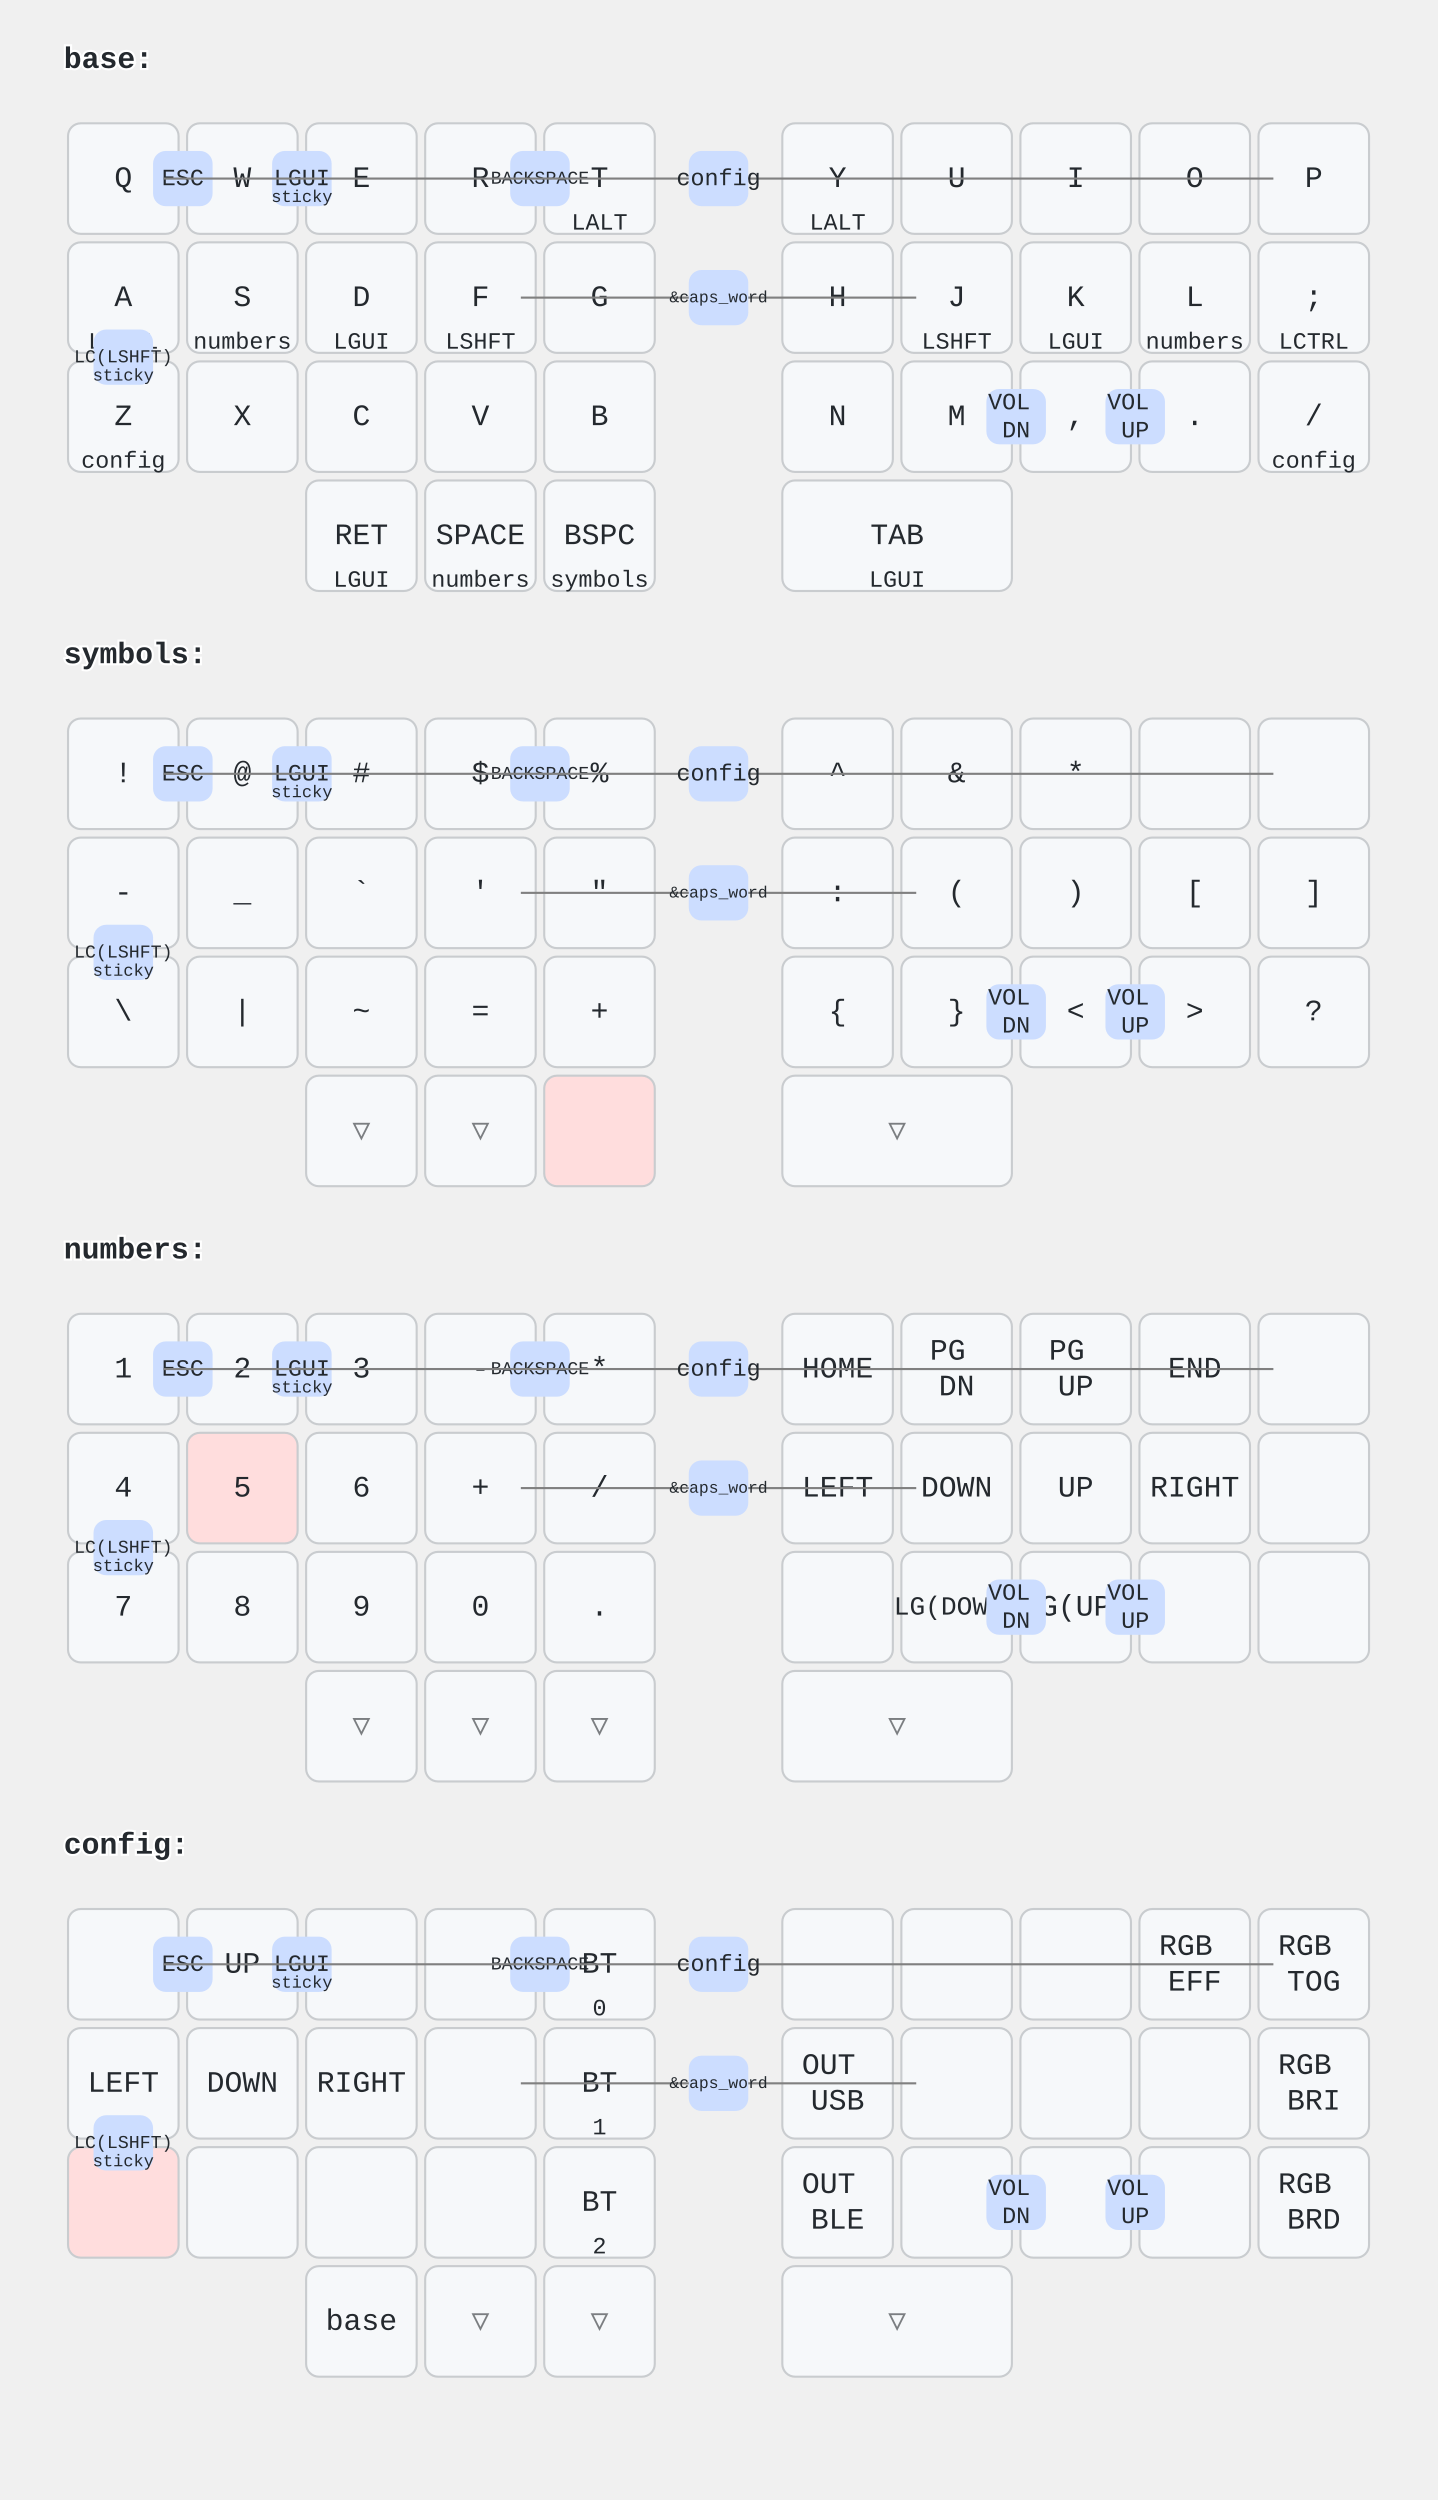
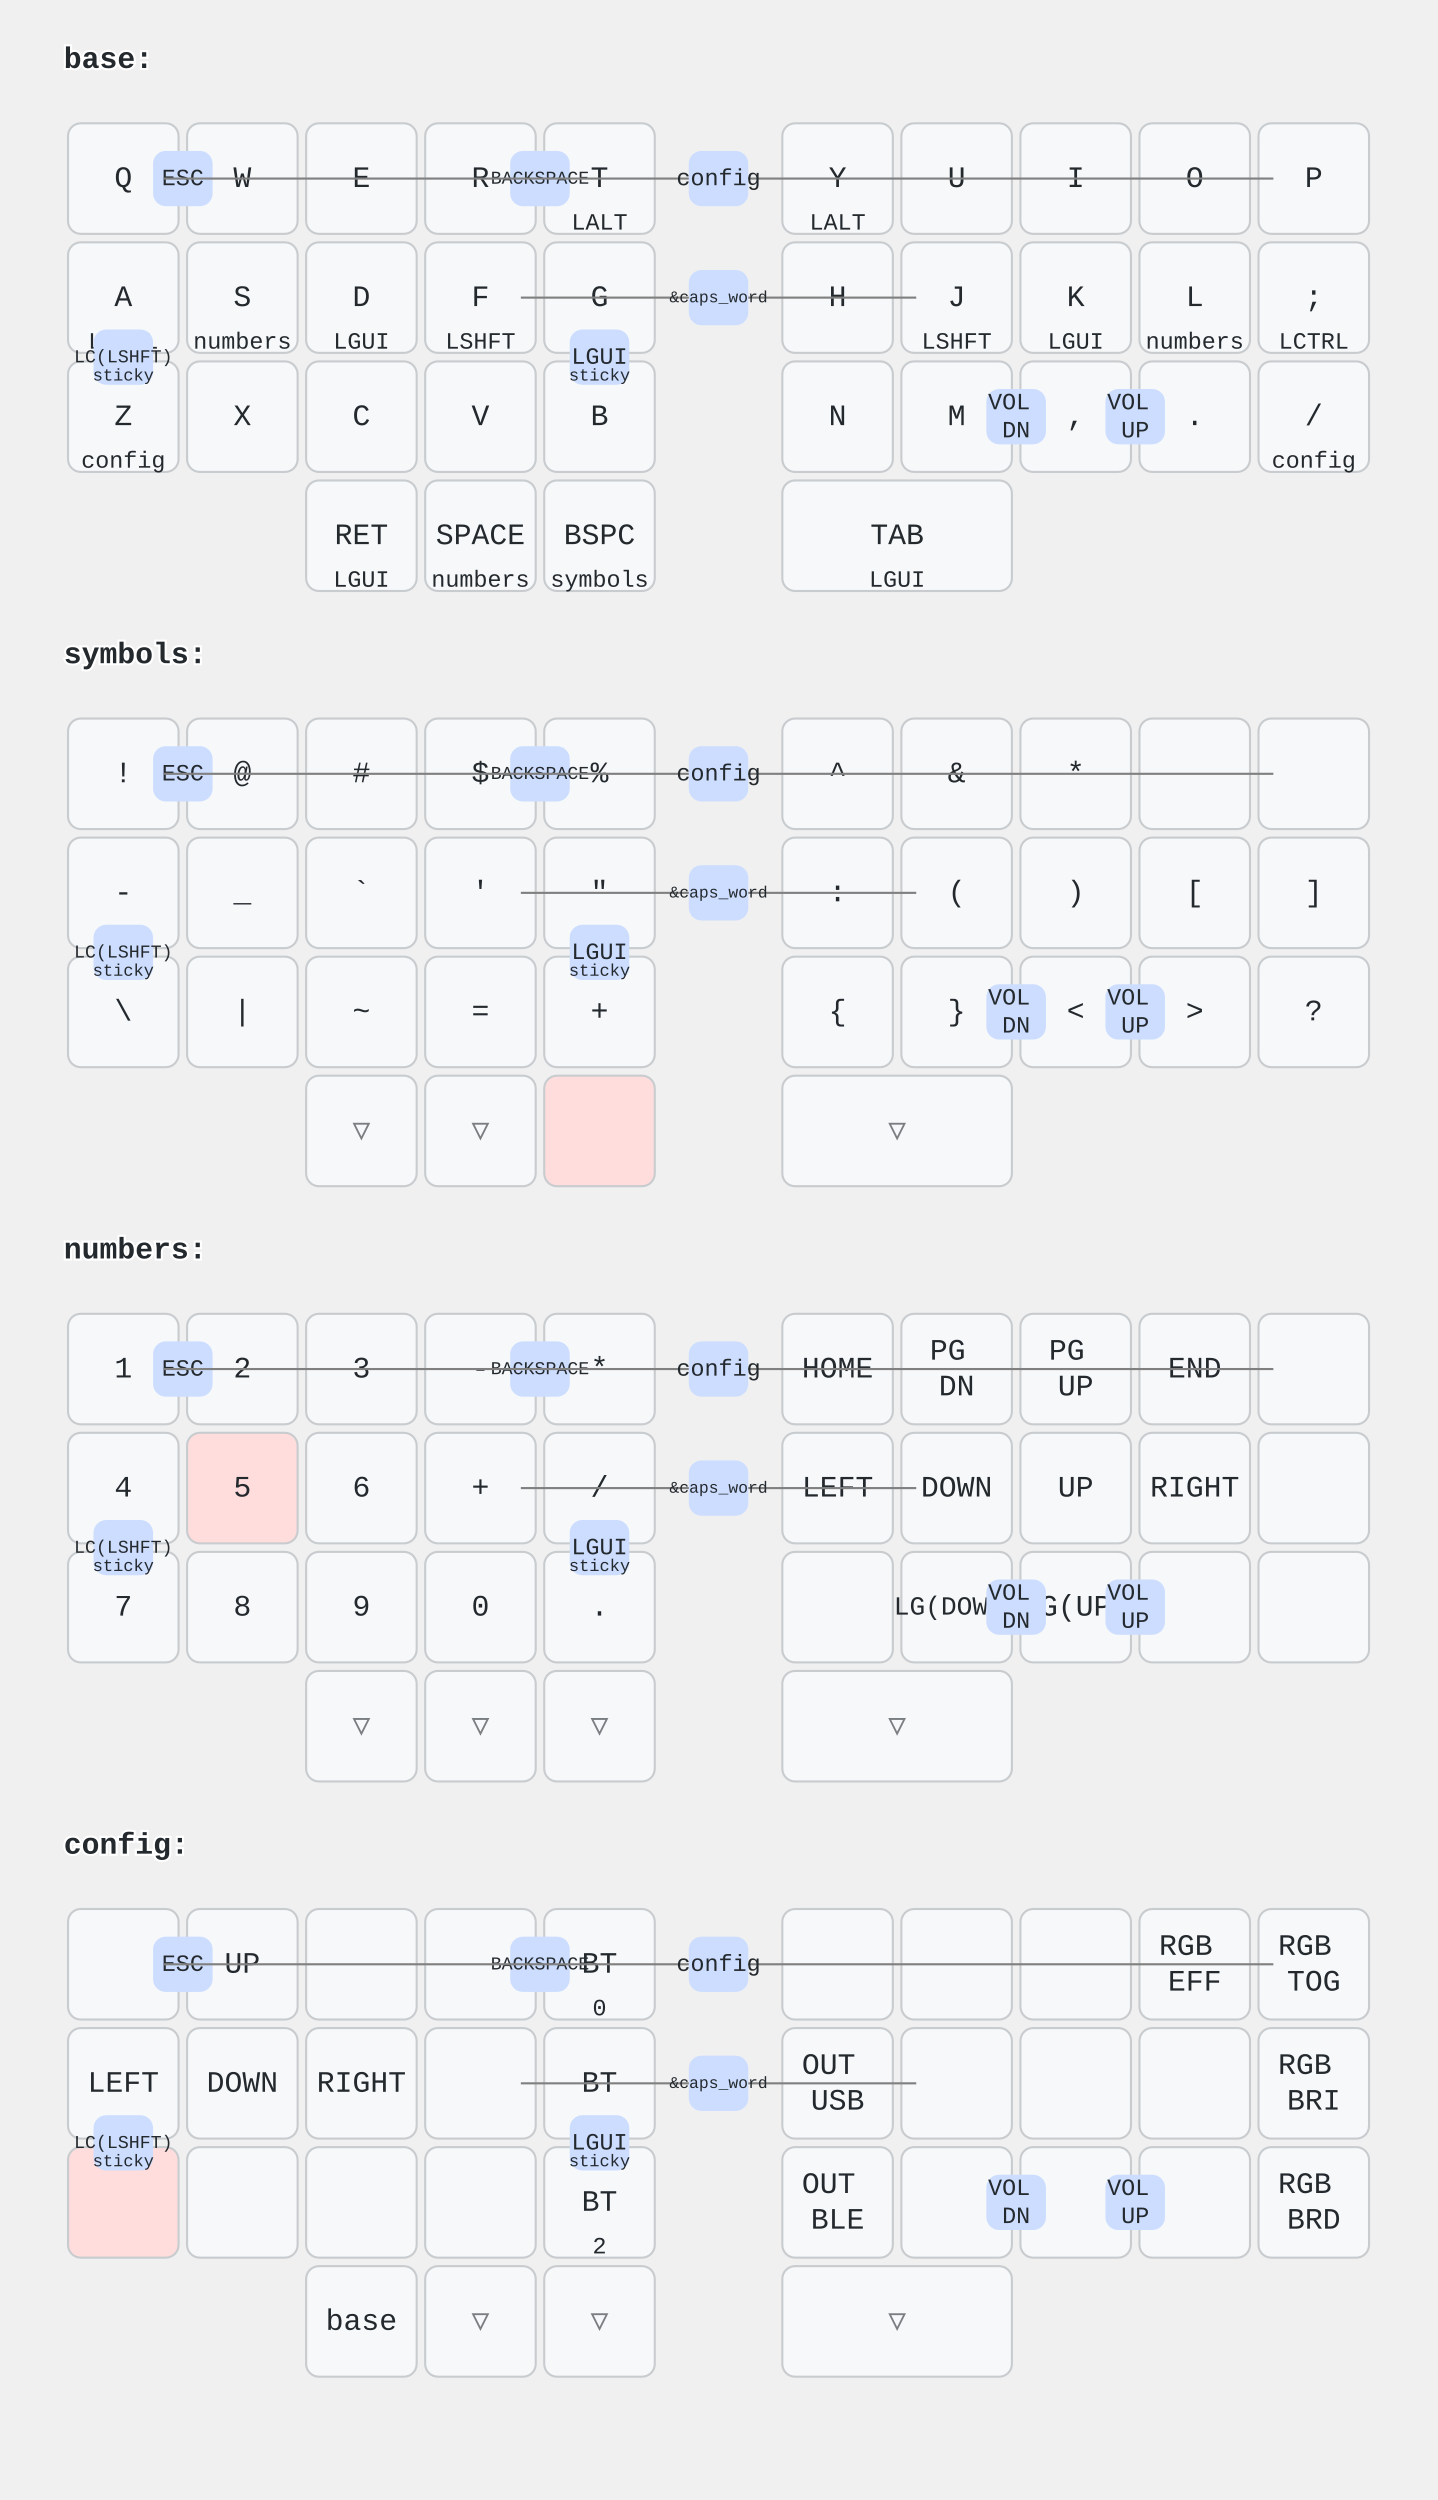
<svg xmlns="http://www.w3.org/2000/svg" width="676" height="1176" viewBox="0 0 676 1176" class="keymap">
  <style>/* inherit to force styles through use tags */
svg path {
    fill: inherit;
}

/* font and background color specifications */
svg.keymap {
    font-family: SFMono-Regular,Consolas,Liberation Mono,Menlo,monospace;
    font-size: 14px;
    font-kerning: normal;
    text-rendering: optimizeLegibility;
    fill: #24292e;
}

/* default key styling */
rect.key {
    fill: #f6f8fa;
    stroke: #c9cccf;
    stroke-width: 1;
}

/* default key side styling, only used is draw_key_sides is set */
rect.side {
    filter: brightness(90%);
}

/* color accent for combo boxes */
rect.combo, rect.combo-separate {
    fill: #cdf;
}

/* color accent for held keys */
rect.held, rect.combo.held {
    fill: #fdd;
}

/* color accent for ghost (optional) keys */
rect.ghost, rect.combo.ghost {
    stroke-dasharray: 4, 4;
    stroke-width: 2;
}

text {
    text-anchor: middle;
    dominant-baseline: middle;
}

/* styling for layer labels */
text.label {
    font-weight: bold;
    text-anchor: start;
    stroke: white;
    stroke-width: 2;
    paint-order: stroke;
}

/* styling for combo tap, and key hold/shifted label text */
text.combo, text.hold, text.shifted {
    font-size: 11px;
}

text.hold {
    text-anchor: middle;
    dominant-baseline: auto;
}

text.shifted {
    text-anchor: middle;
    dominant-baseline: hanging;
}

/* styling for hold/shifted label text in combo box */
text.combo.hold, text.combo.shifted {
    font-size: 8px;
}

/* lighter symbol for transparent keys */
text.trans {
    fill: #7b7e81;
}

/* styling for combo dendrons */
path.combo {
    stroke-width: 1;
    stroke: gray;
    fill: none;
}

/* Start Tabler Icons Cleanup */
/* cannot use height/width with glyphs */
.icon-tabler &gt; path {
    fill: inherit;
    stroke: inherit;
    stroke-width: 2;
}
/* hide tabler's default box */
.icon-tabler &gt; path[stroke="none"][fill="none"] {
    visibility: hidden;
}
/* End Tabler Icons Cleanup */
</style>
  <g transform="translate(30, 0)" class="layer-base">
    <text x="0" y="28" class="label">base:</text>
    <g transform="translate(0, 56)">
      <g transform="translate(28, 28)" class="key keypos-0">
        <rect rx="6" ry="6" x="-26" y="-26" width="52" height="52" class="key" />
        <text x="0" y="0" class="key tap">Q</text>
      </g>
      <g transform="translate(84, 28)" class="key keypos-1">
        <rect rx="6" ry="6" x="-26" y="-26" width="52" height="52" class="key" />
        <text x="0" y="0" class="key tap">W</text>
      </g>
      <g transform="translate(140, 28)" class="key keypos-2">
        <rect rx="6" ry="6" x="-26" y="-26" width="52" height="52" class="key" />
        <text x="0" y="0" class="key tap">E</text>
      </g>
      <g transform="translate(196, 28)" class="key keypos-3">
        <rect rx="6" ry="6" x="-26" y="-26" width="52" height="52" class="key" />
        <text x="0" y="0" class="key tap">R</text>
      </g>
      <g transform="translate(252, 28)" class="key keypos-4">
        <rect rx="6" ry="6" x="-26" y="-26" width="52" height="52" class="key" />
        <text x="0" y="0" class="key tap">T</text>
        <text x="0" y="24" class="key hold">LALT</text>
      </g>
      <g transform="translate(364, 28)" class="key keypos-5">
        <rect rx="6" ry="6" x="-26" y="-26" width="52" height="52" class="key" />
        <text x="0" y="0" class="key tap">Y</text>
        <text x="0" y="24" class="key hold">LALT</text>
      </g>
      <g transform="translate(420, 28)" class="key keypos-6">
        <rect rx="6" ry="6" x="-26" y="-26" width="52" height="52" class="key" />
        <text x="0" y="0" class="key tap">U</text>
      </g>
      <g transform="translate(476, 28)" class="key keypos-7">
        <rect rx="6" ry="6" x="-26" y="-26" width="52" height="52" class="key" />
        <text x="0" y="0" class="key tap">I</text>
      </g>
      <g transform="translate(532, 28)" class="key keypos-8">
        <rect rx="6" ry="6" x="-26" y="-26" width="52" height="52" class="key" />
        <text x="0" y="0" class="key tap">O</text>
      </g>
      <g transform="translate(588, 28)" class="key keypos-9">
        <rect rx="6" ry="6" x="-26" y="-26" width="52" height="52" class="key" />
        <text x="0" y="0" class="key tap">P</text>
      </g>
      <g transform="translate(28, 84)" class="key keypos-10">
        <rect rx="6" ry="6" x="-26" y="-26" width="52" height="52" class="key" />
        <text x="0" y="0" class="key tap">A</text>
        <text x="0" y="24" class="key hold">LCTRL</text>
      </g>
      <g transform="translate(84, 84)" class="key keypos-11">
        <rect rx="6" ry="6" x="-26" y="-26" width="52" height="52" class="key" />
        <text x="0" y="0" class="key tap">S</text>
        <text x="0" y="24" class="key hold">numbers</text>
      </g>
      <g transform="translate(140, 84)" class="key keypos-12">
        <rect rx="6" ry="6" x="-26" y="-26" width="52" height="52" class="key" />
        <text x="0" y="0" class="key tap">D</text>
        <text x="0" y="24" class="key hold">LGUI</text>
      </g>
      <g transform="translate(196, 84)" class="key keypos-13">
        <rect rx="6" ry="6" x="-26" y="-26" width="52" height="52" class="key" />
        <text x="0" y="0" class="key tap">F</text>
        <text x="0" y="24" class="key hold">LSHFT</text>
      </g>
      <g transform="translate(252, 84)" class="key keypos-14">
        <rect rx="6" ry="6" x="-26" y="-26" width="52" height="52" class="key" />
        <text x="0" y="0" class="key tap">G</text>
      </g>
      <g transform="translate(364, 84)" class="key keypos-15">
        <rect rx="6" ry="6" x="-26" y="-26" width="52" height="52" class="key" />
        <text x="0" y="0" class="key tap">H</text>
      </g>
      <g transform="translate(420, 84)" class="key keypos-16">
        <rect rx="6" ry="6" x="-26" y="-26" width="52" height="52" class="key" />
        <text x="0" y="0" class="key tap">J</text>
        <text x="0" y="24" class="key hold">LSHFT</text>
      </g>
      <g transform="translate(476, 84)" class="key keypos-17">
        <rect rx="6" ry="6" x="-26" y="-26" width="52" height="52" class="key" />
        <text x="0" y="0" class="key tap">K</text>
        <text x="0" y="24" class="key hold">LGUI</text>
      </g>
      <g transform="translate(532, 84)" class="key keypos-18">
        <rect rx="6" ry="6" x="-26" y="-26" width="52" height="52" class="key" />
        <text x="0" y="0" class="key tap">L</text>
        <text x="0" y="24" class="key hold">numbers</text>
      </g>
      <g transform="translate(588, 84)" class="key keypos-19">
        <rect rx="6" ry="6" x="-26" y="-26" width="52" height="52" class="key" />
        <text x="0" y="0" class="key tap">;</text>
        <text x="0" y="24" class="key hold">LCTRL</text>
      </g>
      <g transform="translate(28, 140)" class="key keypos-20">
        <rect rx="6" ry="6" x="-26" y="-26" width="52" height="52" class="key" />
        <text x="0" y="0" class="key tap">Z</text>
        <text x="0" y="24" class="key hold">config</text>
      </g>
      <g transform="translate(84, 140)" class="key keypos-21">
        <rect rx="6" ry="6" x="-26" y="-26" width="52" height="52" class="key" />
        <text x="0" y="0" class="key tap">X</text>
      </g>
      <g transform="translate(140, 140)" class="key keypos-22">
        <rect rx="6" ry="6" x="-26" y="-26" width="52" height="52" class="key" />
        <text x="0" y="0" class="key tap">C</text>
      </g>
      <g transform="translate(196, 140)" class="key keypos-23">
        <rect rx="6" ry="6" x="-26" y="-26" width="52" height="52" class="key" />
        <text x="0" y="0" class="key tap">V</text>
      </g>
      <g transform="translate(252, 140)" class="key keypos-24">
        <rect rx="6" ry="6" x="-26" y="-26" width="52" height="52" class="key" />
        <text x="0" y="0" class="key tap">B</text>
      </g>
      <g transform="translate(364, 140)" class="key keypos-25">
        <rect rx="6" ry="6" x="-26" y="-26" width="52" height="52" class="key" />
        <text x="0" y="0" class="key tap">N</text>
      </g>
      <g transform="translate(420, 140)" class="key keypos-26">
        <rect rx="6" ry="6" x="-26" y="-26" width="52" height="52" class="key" />
        <text x="0" y="0" class="key tap">M</text>
      </g>
      <g transform="translate(476, 140)" class="key keypos-27">
        <rect rx="6" ry="6" x="-26" y="-26" width="52" height="52" class="key" />
        <text x="0" y="0" class="key tap">,</text>
      </g>
      <g transform="translate(532, 140)" class="key keypos-28">
        <rect rx="6" ry="6" x="-26" y="-26" width="52" height="52" class="key" />
        <text x="0" y="0" class="key tap">.</text>
      </g>
      <g transform="translate(588, 140)" class="key keypos-29">
        <rect rx="6" ry="6" x="-26" y="-26" width="52" height="52" class="key" />
        <text x="0" y="0" class="key tap">/</text>
        <text x="0" y="24" class="key hold">config</text>
      </g>
      <g transform="translate(140, 196)" class="key keypos-30">
        <rect rx="6" ry="6" x="-26" y="-26" width="52" height="52" class="key" />
        <text x="0" y="0" class="key tap">RET</text>
        <text x="0" y="24" class="key hold">LGUI</text>
      </g>
      <g transform="translate(196, 196)" class="key keypos-31">
        <rect rx="6" ry="6" x="-26" y="-26" width="52" height="52" class="key" />
        <text x="0" y="0" class="key tap">SPACE</text>
        <text x="0" y="24" class="key hold">numbers</text>
      </g>
      <g transform="translate(252, 196)" class="key keypos-32">
        <rect rx="6" ry="6" x="-26" y="-26" width="52" height="52" class="key" />
        <text x="0" y="0" class="key tap">BSPC</text>
        <text x="0" y="24" class="key hold">symbols</text>
      </g>
      <g transform="translate(392, 196)" class="key keypos-33">
        <rect rx="6" ry="6" x="-54" y="-26" width="108" height="52" class="key" />
        <text x="0" y="0" class="key tap">TAB</text>
        <text x="0" y="24" class="key hold">LGUI</text>
      </g>
      <g class="combo combopos-0">
        <rect rx="6" ry="6" x="42" y="15" width="28" height="26" class="combo" />
        <text x="56" y="28" class="combo tap">ESC</text>
      </g>
      <g class="combo combopos-1">
-         <rect rx="6" ry="6" x="98" y="15" width="28" height="26" class="combo" />
-         <text x="112" y="28" class="combo tap">LGUI</text>
-         <text x="112" y="39" class="combo hold">sticky</text>
+         <rect rx="6" ry="6" x="238" y="99" width="28" height="26" class="combo" />
+         <text x="252" y="112" class="combo tap">LGUI</text>
+         <text x="252" y="123" class="combo hold">sticky</text>
      </g>
      <g class="combo combopos-2">
        <rect rx="6" ry="6" x="210" y="15" width="28" height="26" class="combo" />
        <text x="224" y="28" class="combo tap">
          <tspan style="font-size: 78%">BACKSPACE</tspan>
        </text>
      </g>
      <g class="combo combopos-3">
        <rect rx="6" ry="6" x="434" y="127" width="28" height="26" class="combo" />
        <text x="448" y="140" class="combo tap">
          <tspan x="448" dy="-0.6em">VOL</tspan>
          <tspan x="448" dy="1.2em">DN</tspan>
        </text>
      </g>
      <g class="combo combopos-4">
        <rect rx="6" ry="6" x="490" y="127" width="28" height="26" class="combo" />
        <text x="504" y="140" class="combo tap">
          <tspan x="504" dy="-0.6em">VOL</tspan>
          <tspan x="504" dy="1.2em">UP</tspan>
        </text>
      </g>
      <g class="combo combopos-5">
        <path d="M308,84 l-93,0" class="combo" />
        <path d="M308,84 l93,0" class="combo" />
        <rect rx="6" ry="6" x="294" y="71" width="28" height="26" class="combo" />
        <text x="308" y="84" class="combo tap">
          <tspan style="font-size: 70%">&amp;caps_word</tspan>
        </text>
      </g>
      <g class="combo combopos-6">
        <rect rx="6" ry="6" x="14" y="99" width="28" height="26" class="combo" />
        <text x="28" y="112" class="combo tap">
          <tspan style="font-size: 78%">LC(LSHFT)</tspan>
        </text>
        <text x="28" y="123" class="combo hold">sticky</text>
      </g>
      <g class="combo combopos-7">
        <path d="M308,28 l-261,0" class="combo" />
        <path d="M308,28 l261,0" class="combo" />
        <rect rx="6" ry="6" x="294" y="15" width="28" height="26" class="combo" />
        <text x="308" y="28" class="combo tap">config</text>
      </g>
    </g>
  </g>
  <g transform="translate(30, 280)" class="layer-symbols">
    <text x="0" y="28" class="label">symbols:</text>
    <g transform="translate(0, 56)">
      <g transform="translate(28, 28)" class="key keypos-0">
        <rect rx="6" ry="6" x="-26" y="-26" width="52" height="52" class="key" />
        <text x="0" y="0" class="key tap">!</text>
      </g>
      <g transform="translate(84, 28)" class="key keypos-1">
        <rect rx="6" ry="6" x="-26" y="-26" width="52" height="52" class="key" />
        <text x="0" y="0" class="key tap">@</text>
      </g>
      <g transform="translate(140, 28)" class="key keypos-2">
        <rect rx="6" ry="6" x="-26" y="-26" width="52" height="52" class="key" />
        <text x="0" y="0" class="key tap">#</text>
      </g>
      <g transform="translate(196, 28)" class="key keypos-3">
        <rect rx="6" ry="6" x="-26" y="-26" width="52" height="52" class="key" />
        <text x="0" y="0" class="key tap">$</text>
      </g>
      <g transform="translate(252, 28)" class="key keypos-4">
        <rect rx="6" ry="6" x="-26" y="-26" width="52" height="52" class="key" />
        <text x="0" y="0" class="key tap">%</text>
      </g>
      <g transform="translate(364, 28)" class="key keypos-5">
        <rect rx="6" ry="6" x="-26" y="-26" width="52" height="52" class="key" />
        <text x="0" y="0" class="key tap">^</text>
      </g>
      <g transform="translate(420, 28)" class="key keypos-6">
        <rect rx="6" ry="6" x="-26" y="-26" width="52" height="52" class="key" />
        <text x="0" y="0" class="key tap">&amp;</text>
      </g>
      <g transform="translate(476, 28)" class="key keypos-7">
        <rect rx="6" ry="6" x="-26" y="-26" width="52" height="52" class="key" />
        <text x="0" y="0" class="key tap">*</text>
      </g>
      <g transform="translate(532, 28)" class="key keypos-8">
        <rect rx="6" ry="6" x="-26" y="-26" width="52" height="52" class="key" />
      </g>
      <g transform="translate(588, 28)" class="key keypos-9">
        <rect rx="6" ry="6" x="-26" y="-26" width="52" height="52" class="key" />
      </g>
      <g transform="translate(28, 84)" class="key keypos-10">
        <rect rx="6" ry="6" x="-26" y="-26" width="52" height="52" class="key" />
        <text x="0" y="0" class="key tap">-</text>
      </g>
      <g transform="translate(84, 84)" class="key keypos-11">
        <rect rx="6" ry="6" x="-26" y="-26" width="52" height="52" class="key" />
        <text x="0" y="0" class="key tap">_</text>
      </g>
      <g transform="translate(140, 84)" class="key keypos-12">
        <rect rx="6" ry="6" x="-26" y="-26" width="52" height="52" class="key" />
        <text x="0" y="0" class="key tap">`</text>
      </g>
      <g transform="translate(196, 84)" class="key keypos-13">
        <rect rx="6" ry="6" x="-26" y="-26" width="52" height="52" class="key" />
        <text x="0" y="0" class="key tap">'</text>
      </g>
      <g transform="translate(252, 84)" class="key keypos-14">
        <rect rx="6" ry="6" x="-26" y="-26" width="52" height="52" class="key" />
        <text x="0" y="0" class="key tap">"</text>
      </g>
      <g transform="translate(364, 84)" class="key keypos-15">
        <rect rx="6" ry="6" x="-26" y="-26" width="52" height="52" class="key" />
        <text x="0" y="0" class="key tap">:</text>
      </g>
      <g transform="translate(420, 84)" class="key keypos-16">
        <rect rx="6" ry="6" x="-26" y="-26" width="52" height="52" class="key" />
        <text x="0" y="0" class="key tap">(</text>
      </g>
      <g transform="translate(476, 84)" class="key keypos-17">
        <rect rx="6" ry="6" x="-26" y="-26" width="52" height="52" class="key" />
        <text x="0" y="0" class="key tap">)</text>
      </g>
      <g transform="translate(532, 84)" class="key keypos-18">
        <rect rx="6" ry="6" x="-26" y="-26" width="52" height="52" class="key" />
        <text x="0" y="0" class="key tap">[</text>
      </g>
      <g transform="translate(588, 84)" class="key keypos-19">
        <rect rx="6" ry="6" x="-26" y="-26" width="52" height="52" class="key" />
        <text x="0" y="0" class="key tap">]</text>
      </g>
      <g transform="translate(28, 140)" class="key keypos-20">
        <rect rx="6" ry="6" x="-26" y="-26" width="52" height="52" class="key" />
        <text x="0" y="0" class="key tap">\</text>
      </g>
      <g transform="translate(84, 140)" class="key keypos-21">
        <rect rx="6" ry="6" x="-26" y="-26" width="52" height="52" class="key" />
        <text x="0" y="0" class="key tap">|</text>
      </g>
      <g transform="translate(140, 140)" class="key keypos-22">
        <rect rx="6" ry="6" x="-26" y="-26" width="52" height="52" class="key" />
        <text x="0" y="0" class="key tap">~</text>
      </g>
      <g transform="translate(196, 140)" class="key keypos-23">
        <rect rx="6" ry="6" x="-26" y="-26" width="52" height="52" class="key" />
        <text x="0" y="0" class="key tap">=</text>
      </g>
      <g transform="translate(252, 140)" class="key keypos-24">
        <rect rx="6" ry="6" x="-26" y="-26" width="52" height="52" class="key" />
        <text x="0" y="0" class="key tap">+</text>
      </g>
      <g transform="translate(364, 140)" class="key keypos-25">
        <rect rx="6" ry="6" x="-26" y="-26" width="52" height="52" class="key" />
        <text x="0" y="0" class="key tap">{</text>
      </g>
      <g transform="translate(420, 140)" class="key keypos-26">
        <rect rx="6" ry="6" x="-26" y="-26" width="52" height="52" class="key" />
        <text x="0" y="0" class="key tap">}</text>
      </g>
      <g transform="translate(476, 140)" class="key keypos-27">
        <rect rx="6" ry="6" x="-26" y="-26" width="52" height="52" class="key" />
        <text x="0" y="0" class="key tap">&lt;</text>
      </g>
      <g transform="translate(532, 140)" class="key keypos-28">
        <rect rx="6" ry="6" x="-26" y="-26" width="52" height="52" class="key" />
        <text x="0" y="0" class="key tap">&gt;</text>
      </g>
      <g transform="translate(588, 140)" class="key keypos-29">
        <rect rx="6" ry="6" x="-26" y="-26" width="52" height="52" class="key" />
        <text x="0" y="0" class="key tap">?</text>
      </g>
      <g transform="translate(140, 196)" class="key trans keypos-30">
        <rect rx="6" ry="6" x="-26" y="-26" width="52" height="52" class="key trans" />
        <text x="0" y="0" class="key trans tap">▽</text>
      </g>
      <g transform="translate(196, 196)" class="key trans keypos-31">
        <rect rx="6" ry="6" x="-26" y="-26" width="52" height="52" class="key trans" />
        <text x="0" y="0" class="key trans tap">▽</text>
      </g>
      <g transform="translate(252, 196)" class="key held keypos-32">
        <rect rx="6" ry="6" x="-26" y="-26" width="52" height="52" class="key held" />
      </g>
      <g transform="translate(392, 196)" class="key trans keypos-33">
        <rect rx="6" ry="6" x="-54" y="-26" width="108" height="52" class="key trans" />
        <text x="0" y="0" class="key trans tap">▽</text>
      </g>
      <g class="combo combopos-0">
        <rect rx="6" ry="6" x="42" y="15" width="28" height="26" class="combo" />
        <text x="56" y="28" class="combo tap">ESC</text>
      </g>
      <g class="combo combopos-1">
-         <rect rx="6" ry="6" x="98" y="15" width="28" height="26" class="combo" />
-         <text x="112" y="28" class="combo tap">LGUI</text>
-         <text x="112" y="39" class="combo hold">sticky</text>
+         <rect rx="6" ry="6" x="238" y="99" width="28" height="26" class="combo" />
+         <text x="252" y="112" class="combo tap">LGUI</text>
+         <text x="252" y="123" class="combo hold">sticky</text>
      </g>
      <g class="combo combopos-2">
        <rect rx="6" ry="6" x="210" y="15" width="28" height="26" class="combo" />
        <text x="224" y="28" class="combo tap">
          <tspan style="font-size: 78%">BACKSPACE</tspan>
        </text>
      </g>
      <g class="combo combopos-3">
        <rect rx="6" ry="6" x="434" y="127" width="28" height="26" class="combo" />
        <text x="448" y="140" class="combo tap">
          <tspan x="448" dy="-0.6em">VOL</tspan>
          <tspan x="448" dy="1.2em">DN</tspan>
        </text>
      </g>
      <g class="combo combopos-4">
        <rect rx="6" ry="6" x="490" y="127" width="28" height="26" class="combo" />
        <text x="504" y="140" class="combo tap">
          <tspan x="504" dy="-0.6em">VOL</tspan>
          <tspan x="504" dy="1.2em">UP</tspan>
        </text>
      </g>
      <g class="combo combopos-5">
        <path d="M308,84 l-93,0" class="combo" />
        <path d="M308,84 l93,0" class="combo" />
        <rect rx="6" ry="6" x="294" y="71" width="28" height="26" class="combo" />
        <text x="308" y="84" class="combo tap">
          <tspan style="font-size: 70%">&amp;caps_word</tspan>
        </text>
      </g>
      <g class="combo combopos-6">
        <rect rx="6" ry="6" x="14" y="99" width="28" height="26" class="combo" />
        <text x="28" y="112" class="combo tap">
          <tspan style="font-size: 78%">LC(LSHFT)</tspan>
        </text>
        <text x="28" y="123" class="combo hold">sticky</text>
      </g>
      <g class="combo combopos-7">
        <path d="M308,28 l-261,0" class="combo" />
        <path d="M308,28 l261,0" class="combo" />
        <rect rx="6" ry="6" x="294" y="15" width="28" height="26" class="combo" />
        <text x="308" y="28" class="combo tap">config</text>
      </g>
    </g>
  </g>
  <g transform="translate(30, 560)" class="layer-numbers">
    <text x="0" y="28" class="label">numbers:</text>
    <g transform="translate(0, 56)">
      <g transform="translate(28, 28)" class="key keypos-0">
        <rect rx="6" ry="6" x="-26" y="-26" width="52" height="52" class="key" />
        <text x="0" y="0" class="key tap">1</text>
      </g>
      <g transform="translate(84, 28)" class="key keypos-1">
        <rect rx="6" ry="6" x="-26" y="-26" width="52" height="52" class="key" />
        <text x="0" y="0" class="key tap">2</text>
      </g>
      <g transform="translate(140, 28)" class="key keypos-2">
        <rect rx="6" ry="6" x="-26" y="-26" width="52" height="52" class="key" />
        <text x="0" y="0" class="key tap">3</text>
      </g>
      <g transform="translate(196, 28)" class="key keypos-3">
        <rect rx="6" ry="6" x="-26" y="-26" width="52" height="52" class="key" />
        <text x="0" y="0" class="key tap">-</text>
      </g>
      <g transform="translate(252, 28)" class="key keypos-4">
        <rect rx="6" ry="6" x="-26" y="-26" width="52" height="52" class="key" />
        <text x="0" y="0" class="key tap">*</text>
      </g>
      <g transform="translate(364, 28)" class="key keypos-5">
        <rect rx="6" ry="6" x="-26" y="-26" width="52" height="52" class="key" />
        <text x="0" y="0" class="key tap">HOME</text>
      </g>
      <g transform="translate(420, 28)" class="key keypos-6">
        <rect rx="6" ry="6" x="-26" y="-26" width="52" height="52" class="key" />
        <text x="0" y="0" class="key tap">
          <tspan x="0" dy="-0.6em">PG</tspan>
          <tspan x="0" dy="1.2em">DN</tspan>
        </text>
      </g>
      <g transform="translate(476, 28)" class="key keypos-7">
        <rect rx="6" ry="6" x="-26" y="-26" width="52" height="52" class="key" />
        <text x="0" y="0" class="key tap">
          <tspan x="0" dy="-0.6em">PG</tspan>
          <tspan x="0" dy="1.2em">UP</tspan>
        </text>
      </g>
      <g transform="translate(532, 28)" class="key keypos-8">
        <rect rx="6" ry="6" x="-26" y="-26" width="52" height="52" class="key" />
        <text x="0" y="0" class="key tap">END</text>
      </g>
      <g transform="translate(588, 28)" class="key keypos-9">
        <rect rx="6" ry="6" x="-26" y="-26" width="52" height="52" class="key" />
      </g>
      <g transform="translate(28, 84)" class="key keypos-10">
        <rect rx="6" ry="6" x="-26" y="-26" width="52" height="52" class="key" />
        <text x="0" y="0" class="key tap">4</text>
      </g>
      <g transform="translate(84, 84)" class="key held keypos-11">
        <rect rx="6" ry="6" x="-26" y="-26" width="52" height="52" class="key held" />
        <text x="0" y="0" class="key held tap">5</text>
      </g>
      <g transform="translate(140, 84)" class="key keypos-12">
        <rect rx="6" ry="6" x="-26" y="-26" width="52" height="52" class="key" />
        <text x="0" y="0" class="key tap">6</text>
      </g>
      <g transform="translate(196, 84)" class="key keypos-13">
        <rect rx="6" ry="6" x="-26" y="-26" width="52" height="52" class="key" />
        <text x="0" y="0" class="key tap">+</text>
      </g>
      <g transform="translate(252, 84)" class="key keypos-14">
        <rect rx="6" ry="6" x="-26" y="-26" width="52" height="52" class="key" />
        <text x="0" y="0" class="key tap">/</text>
      </g>
      <g transform="translate(364, 84)" class="key keypos-15">
        <rect rx="6" ry="6" x="-26" y="-26" width="52" height="52" class="key" />
        <text x="0" y="0" class="key tap">LEFT</text>
      </g>
      <g transform="translate(420, 84)" class="key keypos-16">
        <rect rx="6" ry="6" x="-26" y="-26" width="52" height="52" class="key" />
        <text x="0" y="0" class="key tap">DOWN</text>
      </g>
      <g transform="translate(476, 84)" class="key keypos-17">
        <rect rx="6" ry="6" x="-26" y="-26" width="52" height="52" class="key" />
        <text x="0" y="0" class="key tap">UP</text>
      </g>
      <g transform="translate(532, 84)" class="key keypos-18">
        <rect rx="6" ry="6" x="-26" y="-26" width="52" height="52" class="key" />
        <text x="0" y="0" class="key tap">RIGHT</text>
      </g>
      <g transform="translate(588, 84)" class="key keypos-19">
        <rect rx="6" ry="6" x="-26" y="-26" width="52" height="52" class="key" />
      </g>
      <g transform="translate(28, 140)" class="key keypos-20">
        <rect rx="6" ry="6" x="-26" y="-26" width="52" height="52" class="key" />
        <text x="0" y="0" class="key tap">7</text>
      </g>
      <g transform="translate(84, 140)" class="key keypos-21">
        <rect rx="6" ry="6" x="-26" y="-26" width="52" height="52" class="key" />
        <text x="0" y="0" class="key tap">8</text>
      </g>
      <g transform="translate(140, 140)" class="key keypos-22">
        <rect rx="6" ry="6" x="-26" y="-26" width="52" height="52" class="key" />
        <text x="0" y="0" class="key tap">9</text>
      </g>
      <g transform="translate(196, 140)" class="key keypos-23">
        <rect rx="6" ry="6" x="-26" y="-26" width="52" height="52" class="key" />
        <text x="0" y="0" class="key tap">0</text>
      </g>
      <g transform="translate(252, 140)" class="key keypos-24">
        <rect rx="6" ry="6" x="-26" y="-26" width="52" height="52" class="key" />
        <text x="0" y="0" class="key tap">.</text>
      </g>
      <g transform="translate(364, 140)" class="key keypos-25">
        <rect rx="6" ry="6" x="-26" y="-26" width="52" height="52" class="key" />
      </g>
      <g transform="translate(420, 140)" class="key keypos-26">
        <rect rx="6" ry="6" x="-26" y="-26" width="52" height="52" class="key" />
        <text x="0" y="0" class="key tap">
          <tspan style="font-size: 88%">LG(DOWN)</tspan>
        </text>
      </g>
      <g transform="translate(476, 140)" class="key keypos-27">
        <rect rx="6" ry="6" x="-26" y="-26" width="52" height="52" class="key" />
        <text x="0" y="0" class="key tap">LG(UP)</text>
      </g>
      <g transform="translate(532, 140)" class="key keypos-28">
        <rect rx="6" ry="6" x="-26" y="-26" width="52" height="52" class="key" />
      </g>
      <g transform="translate(588, 140)" class="key keypos-29">
        <rect rx="6" ry="6" x="-26" y="-26" width="52" height="52" class="key" />
      </g>
      <g transform="translate(140, 196)" class="key trans keypos-30">
        <rect rx="6" ry="6" x="-26" y="-26" width="52" height="52" class="key trans" />
        <text x="0" y="0" class="key trans tap">▽</text>
      </g>
      <g transform="translate(196, 196)" class="key trans keypos-31">
        <rect rx="6" ry="6" x="-26" y="-26" width="52" height="52" class="key trans" />
        <text x="0" y="0" class="key trans tap">▽</text>
      </g>
      <g transform="translate(252, 196)" class="key trans keypos-32">
        <rect rx="6" ry="6" x="-26" y="-26" width="52" height="52" class="key trans" />
        <text x="0" y="0" class="key trans tap">▽</text>
      </g>
      <g transform="translate(392, 196)" class="key trans keypos-33">
        <rect rx="6" ry="6" x="-54" y="-26" width="108" height="52" class="key trans" />
        <text x="0" y="0" class="key trans tap">▽</text>
      </g>
      <g class="combo combopos-0">
        <rect rx="6" ry="6" x="42" y="15" width="28" height="26" class="combo" />
        <text x="56" y="28" class="combo tap">ESC</text>
      </g>
      <g class="combo combopos-1">
-         <rect rx="6" ry="6" x="98" y="15" width="28" height="26" class="combo" />
-         <text x="112" y="28" class="combo tap">LGUI</text>
-         <text x="112" y="39" class="combo hold">sticky</text>
+         <rect rx="6" ry="6" x="238" y="99" width="28" height="26" class="combo" />
+         <text x="252" y="112" class="combo tap">LGUI</text>
+         <text x="252" y="123" class="combo hold">sticky</text>
      </g>
      <g class="combo combopos-2">
        <rect rx="6" ry="6" x="210" y="15" width="28" height="26" class="combo" />
        <text x="224" y="28" class="combo tap">
          <tspan style="font-size: 78%">BACKSPACE</tspan>
        </text>
      </g>
      <g class="combo combopos-3">
        <rect rx="6" ry="6" x="434" y="127" width="28" height="26" class="combo" />
        <text x="448" y="140" class="combo tap">
          <tspan x="448" dy="-0.6em">VOL</tspan>
          <tspan x="448" dy="1.2em">DN</tspan>
        </text>
      </g>
      <g class="combo combopos-4">
        <rect rx="6" ry="6" x="490" y="127" width="28" height="26" class="combo" />
        <text x="504" y="140" class="combo tap">
          <tspan x="504" dy="-0.6em">VOL</tspan>
          <tspan x="504" dy="1.2em">UP</tspan>
        </text>
      </g>
      <g class="combo combopos-5">
        <path d="M308,84 l-93,0" class="combo" />
        <path d="M308,84 l93,0" class="combo" />
        <rect rx="6" ry="6" x="294" y="71" width="28" height="26" class="combo" />
        <text x="308" y="84" class="combo tap">
          <tspan style="font-size: 70%">&amp;caps_word</tspan>
        </text>
      </g>
      <g class="combo combopos-6">
        <rect rx="6" ry="6" x="14" y="99" width="28" height="26" class="combo" />
        <text x="28" y="112" class="combo tap">
          <tspan style="font-size: 78%">LC(LSHFT)</tspan>
        </text>
        <text x="28" y="123" class="combo hold">sticky</text>
      </g>
      <g class="combo combopos-7">
        <path d="M308,28 l-261,0" class="combo" />
        <path d="M308,28 l261,0" class="combo" />
        <rect rx="6" ry="6" x="294" y="15" width="28" height="26" class="combo" />
        <text x="308" y="28" class="combo tap">config</text>
      </g>
    </g>
  </g>
  <g transform="translate(30, 840)" class="layer-config">
    <text x="0" y="28" class="label">config:</text>
    <g transform="translate(0, 56)">
      <g transform="translate(28, 28)" class="key keypos-0">
        <rect rx="6" ry="6" x="-26" y="-26" width="52" height="52" class="key" />
      </g>
      <g transform="translate(84, 28)" class="key keypos-1">
        <rect rx="6" ry="6" x="-26" y="-26" width="52" height="52" class="key" />
        <text x="0" y="0" class="key tap">UP</text>
      </g>
      <g transform="translate(140, 28)" class="key keypos-2">
        <rect rx="6" ry="6" x="-26" y="-26" width="52" height="52" class="key" />
      </g>
      <g transform="translate(196, 28)" class="key keypos-3">
        <rect rx="6" ry="6" x="-26" y="-26" width="52" height="52" class="key" />
      </g>
      <g transform="translate(252, 28)" class="key keypos-4">
        <rect rx="6" ry="6" x="-26" y="-26" width="52" height="52" class="key" />
        <text x="0" y="0" class="key tap">BT</text>
        <text x="0" y="24" class="key hold">0</text>
      </g>
      <g transform="translate(364, 28)" class="key keypos-5">
        <rect rx="6" ry="6" x="-26" y="-26" width="52" height="52" class="key" />
      </g>
      <g transform="translate(420, 28)" class="key keypos-6">
        <rect rx="6" ry="6" x="-26" y="-26" width="52" height="52" class="key" />
      </g>
      <g transform="translate(476, 28)" class="key keypos-7">
        <rect rx="6" ry="6" x="-26" y="-26" width="52" height="52" class="key" />
      </g>
      <g transform="translate(532, 28)" class="key keypos-8">
        <rect rx="6" ry="6" x="-26" y="-26" width="52" height="52" class="key" />
        <text x="0" y="0" class="key tap">
          <tspan x="0" dy="-0.6em">RGB</tspan>
          <tspan x="0" dy="1.2em">EFF</tspan>
        </text>
      </g>
      <g transform="translate(588, 28)" class="key keypos-9">
        <rect rx="6" ry="6" x="-26" y="-26" width="52" height="52" class="key" />
        <text x="0" y="0" class="key tap">
          <tspan x="0" dy="-0.6em">RGB</tspan>
          <tspan x="0" dy="1.2em">TOG</tspan>
        </text>
      </g>
      <g transform="translate(28, 84)" class="key keypos-10">
        <rect rx="6" ry="6" x="-26" y="-26" width="52" height="52" class="key" />
        <text x="0" y="0" class="key tap">LEFT</text>
      </g>
      <g transform="translate(84, 84)" class="key keypos-11">
        <rect rx="6" ry="6" x="-26" y="-26" width="52" height="52" class="key" />
        <text x="0" y="0" class="key tap">DOWN</text>
      </g>
      <g transform="translate(140, 84)" class="key keypos-12">
        <rect rx="6" ry="6" x="-26" y="-26" width="52" height="52" class="key" />
        <text x="0" y="0" class="key tap">RIGHT</text>
      </g>
      <g transform="translate(196, 84)" class="key keypos-13">
        <rect rx="6" ry="6" x="-26" y="-26" width="52" height="52" class="key" />
      </g>
      <g transform="translate(252, 84)" class="key keypos-14">
        <rect rx="6" ry="6" x="-26" y="-26" width="52" height="52" class="key" />
        <text x="0" y="0" class="key tap">BT</text>
        <text x="0" y="24" class="key hold">1</text>
      </g>
      <g transform="translate(364, 84)" class="key keypos-15">
        <rect rx="6" ry="6" x="-26" y="-26" width="52" height="52" class="key" />
        <text x="0" y="0" class="key tap">
          <tspan x="0" dy="-0.6em">OUT</tspan>
          <tspan x="0" dy="1.2em">USB</tspan>
        </text>
      </g>
      <g transform="translate(420, 84)" class="key keypos-16">
        <rect rx="6" ry="6" x="-26" y="-26" width="52" height="52" class="key" />
      </g>
      <g transform="translate(476, 84)" class="key keypos-17">
        <rect rx="6" ry="6" x="-26" y="-26" width="52" height="52" class="key" />
      </g>
      <g transform="translate(532, 84)" class="key keypos-18">
        <rect rx="6" ry="6" x="-26" y="-26" width="52" height="52" class="key" />
      </g>
      <g transform="translate(588, 84)" class="key keypos-19">
        <rect rx="6" ry="6" x="-26" y="-26" width="52" height="52" class="key" />
        <text x="0" y="0" class="key tap">
          <tspan x="0" dy="-0.6em">RGB</tspan>
          <tspan x="0" dy="1.2em">BRI</tspan>
        </text>
      </g>
      <g transform="translate(28, 140)" class="key held keypos-20">
        <rect rx="6" ry="6" x="-26" y="-26" width="52" height="52" class="key held" />
      </g>
      <g transform="translate(84, 140)" class="key keypos-21">
        <rect rx="6" ry="6" x="-26" y="-26" width="52" height="52" class="key" />
      </g>
      <g transform="translate(140, 140)" class="key keypos-22">
        <rect rx="6" ry="6" x="-26" y="-26" width="52" height="52" class="key" />
      </g>
      <g transform="translate(196, 140)" class="key keypos-23">
        <rect rx="6" ry="6" x="-26" y="-26" width="52" height="52" class="key" />
      </g>
      <g transform="translate(252, 140)" class="key keypos-24">
        <rect rx="6" ry="6" x="-26" y="-26" width="52" height="52" class="key" />
        <text x="0" y="0" class="key tap">BT</text>
        <text x="0" y="24" class="key hold">2</text>
      </g>
      <g transform="translate(364, 140)" class="key keypos-25">
        <rect rx="6" ry="6" x="-26" y="-26" width="52" height="52" class="key" />
        <text x="0" y="0" class="key tap">
          <tspan x="0" dy="-0.6em">OUT</tspan>
          <tspan x="0" dy="1.2em">BLE</tspan>
        </text>
      </g>
      <g transform="translate(420, 140)" class="key keypos-26">
        <rect rx="6" ry="6" x="-26" y="-26" width="52" height="52" class="key" />
      </g>
      <g transform="translate(476, 140)" class="key keypos-27">
        <rect rx="6" ry="6" x="-26" y="-26" width="52" height="52" class="key" />
      </g>
      <g transform="translate(532, 140)" class="key keypos-28">
        <rect rx="6" ry="6" x="-26" y="-26" width="52" height="52" class="key" />
      </g>
      <g transform="translate(588, 140)" class="key keypos-29">
        <rect rx="6" ry="6" x="-26" y="-26" width="52" height="52" class="key" />
        <text x="0" y="0" class="key tap">
          <tspan x="0" dy="-0.6em">RGB</tspan>
          <tspan x="0" dy="1.2em">BRD</tspan>
        </text>
      </g>
      <g transform="translate(140, 196)" class="key keypos-30">
        <rect rx="6" ry="6" x="-26" y="-26" width="52" height="52" class="key" />
        <text x="0" y="0" class="key tap">base</text>
      </g>
      <g transform="translate(196, 196)" class="key trans keypos-31">
        <rect rx="6" ry="6" x="-26" y="-26" width="52" height="52" class="key trans" />
        <text x="0" y="0" class="key trans tap">▽</text>
      </g>
      <g transform="translate(252, 196)" class="key trans keypos-32">
        <rect rx="6" ry="6" x="-26" y="-26" width="52" height="52" class="key trans" />
        <text x="0" y="0" class="key trans tap">▽</text>
      </g>
      <g transform="translate(392, 196)" class="key trans keypos-33">
        <rect rx="6" ry="6" x="-54" y="-26" width="108" height="52" class="key trans" />
        <text x="0" y="0" class="key trans tap">▽</text>
      </g>
      <g class="combo combopos-0">
        <rect rx="6" ry="6" x="42" y="15" width="28" height="26" class="combo" />
        <text x="56" y="28" class="combo tap">ESC</text>
      </g>
      <g class="combo combopos-1">
-         <rect rx="6" ry="6" x="98" y="15" width="28" height="26" class="combo" />
-         <text x="112" y="28" class="combo tap">LGUI</text>
-         <text x="112" y="39" class="combo hold">sticky</text>
+         <rect rx="6" ry="6" x="238" y="99" width="28" height="26" class="combo" />
+         <text x="252" y="112" class="combo tap">LGUI</text>
+         <text x="252" y="123" class="combo hold">sticky</text>
      </g>
      <g class="combo combopos-2">
        <rect rx="6" ry="6" x="210" y="15" width="28" height="26" class="combo" />
        <text x="224" y="28" class="combo tap">
          <tspan style="font-size: 78%">BACKSPACE</tspan>
        </text>
      </g>
      <g class="combo combopos-3">
        <rect rx="6" ry="6" x="434" y="127" width="28" height="26" class="combo" />
        <text x="448" y="140" class="combo tap">
          <tspan x="448" dy="-0.6em">VOL</tspan>
          <tspan x="448" dy="1.2em">DN</tspan>
        </text>
      </g>
      <g class="combo combopos-4">
        <rect rx="6" ry="6" x="490" y="127" width="28" height="26" class="combo" />
        <text x="504" y="140" class="combo tap">
          <tspan x="504" dy="-0.6em">VOL</tspan>
          <tspan x="504" dy="1.2em">UP</tspan>
        </text>
      </g>
      <g class="combo combopos-5">
        <path d="M308,84 l-93,0" class="combo" />
        <path d="M308,84 l93,0" class="combo" />
        <rect rx="6" ry="6" x="294" y="71" width="28" height="26" class="combo" />
        <text x="308" y="84" class="combo tap">
          <tspan style="font-size: 70%">&amp;caps_word</tspan>
        </text>
      </g>
      <g class="combo combopos-6">
        <rect rx="6" ry="6" x="14" y="99" width="28" height="26" class="combo" />
        <text x="28" y="112" class="combo tap">
          <tspan style="font-size: 78%">LC(LSHFT)</tspan>
        </text>
        <text x="28" y="123" class="combo hold">sticky</text>
      </g>
      <g class="combo combopos-7">
        <path d="M308,28 l-261,0" class="combo" />
        <path d="M308,28 l261,0" class="combo" />
        <rect rx="6" ry="6" x="294" y="15" width="28" height="26" class="combo" />
        <text x="308" y="28" class="combo tap">config</text>
      </g>
    </g>
  </g>
</svg>
